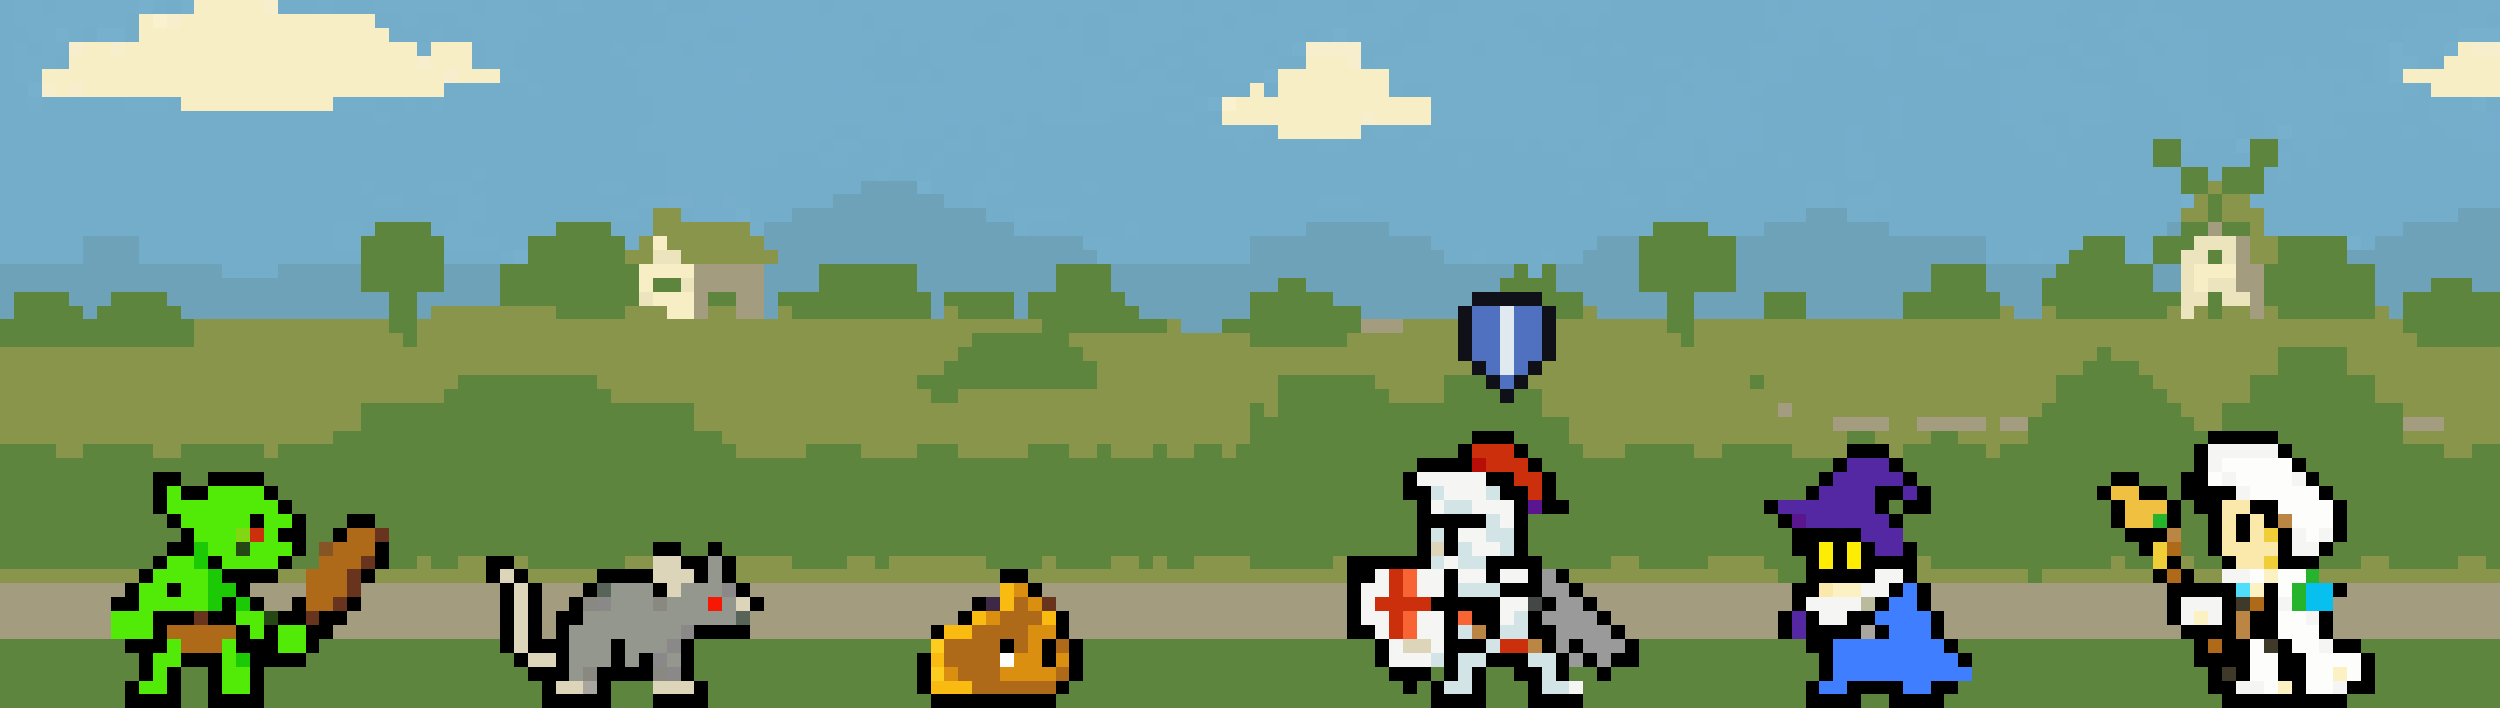
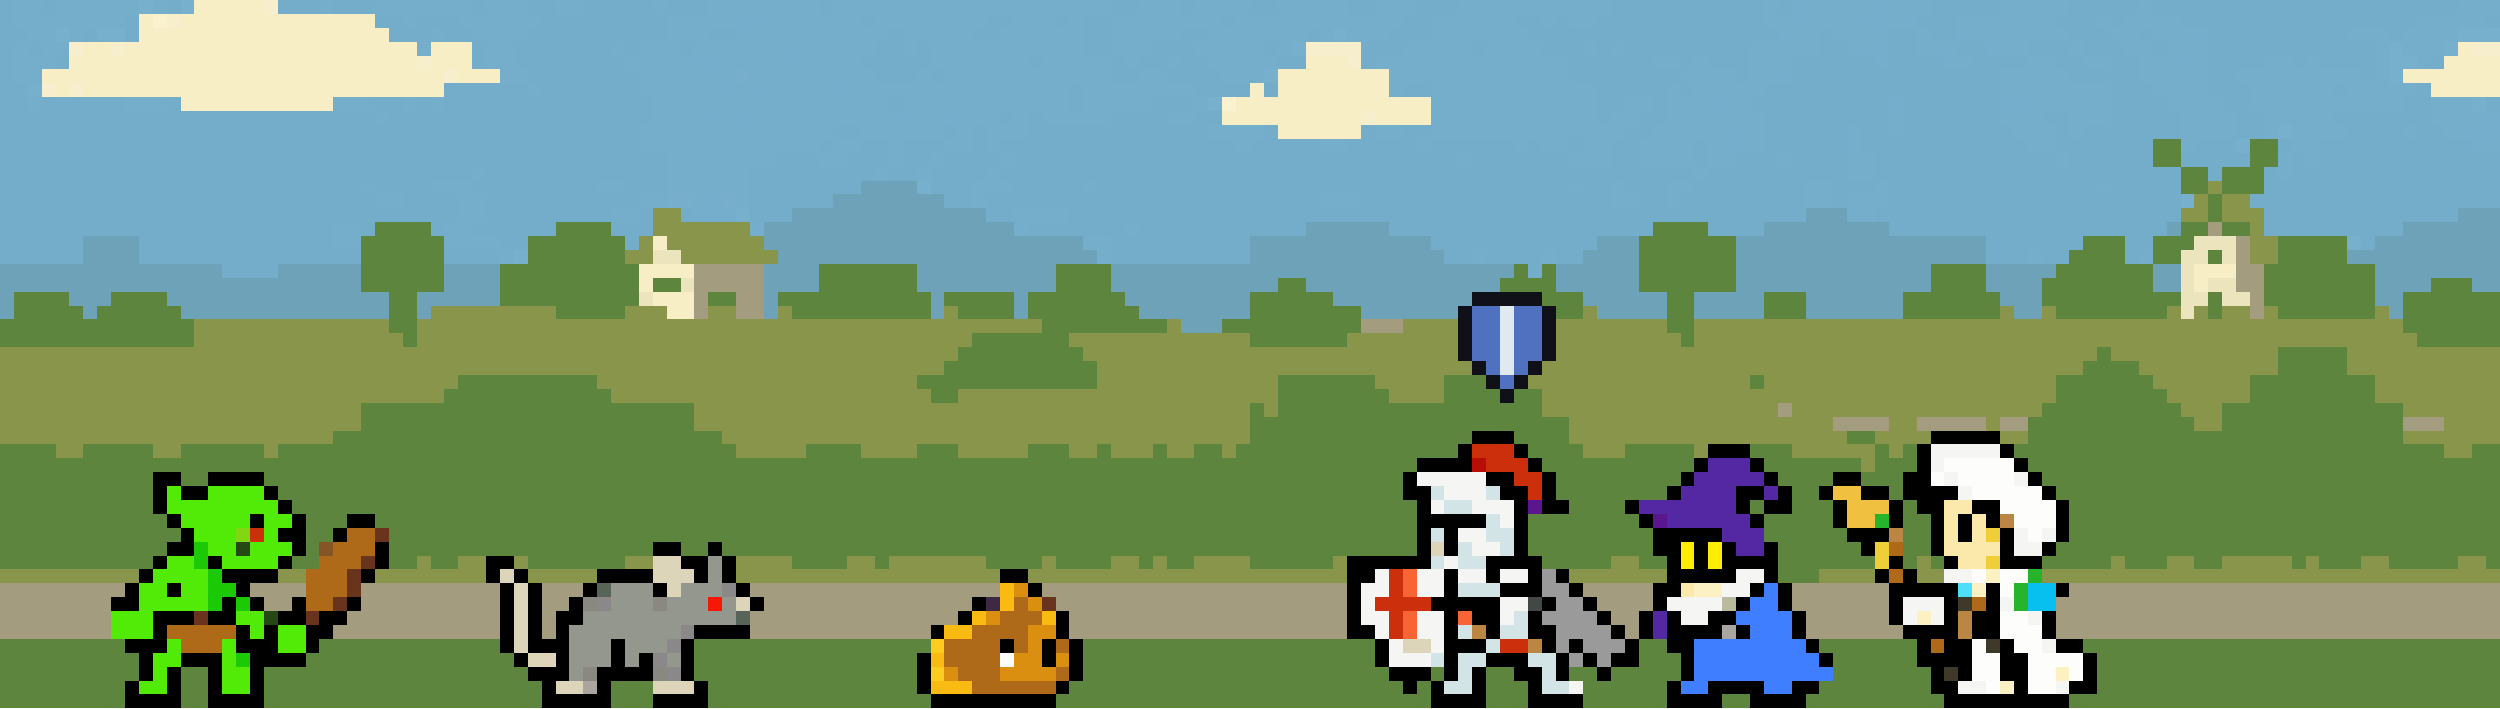
<svg xmlns="http://www.w3.org/2000/svg" viewBox="0 0 180 51" width="960" height="272" shape-rendering="crispEdges">
  <defs>
    <filter id="f">
      <feFlood flood-color="#fff" />
      <feComposite operator="in" in2="SourceAlpha" />
    </filter>
    <filter id="h" color-interpolation-filters="sRGB">
      <feComponentTransfer>
        <feFuncR type="gamma" exponent="0.6" />
        <feFuncG type="gamma" exponent="0.6" />
        <feFuncB type="gamma" exponent="0.6" />
      </feComponentTransfer>
    </filter>
    <g id="b" fill="none">
      <path stroke="#5e853d" d="M185 10.5h2m5 0h2m-9 1h2m5 0h2m-7 1h2m1 0h3m-6 1h2m1 0h3m-4 1h1m-1 1h1m36 0h1m-206 1h5m31 0h4m9 0h4m75 0h4m34 0h2m1 0h2m32 0h4m-208 1h8m28 0h6m6 0h7m73 0h7m25 0h3m2 0h3m6 0h5m23 0h8m-210 1h8m28 0h6m6 0h7m73 0h7m24 0h4m2 0h2m2 0h1m4 0h5m23 0h8m-224 1h3m11 0h8m28 0h6m4 0h10m13 0h7m10 0h4m29 0h1m1 0h1m6 0h7m14 0h4m5 0h7m8 0h8m21 0h8m-224 1h3m12 0h7m28 0h6m4 0h10m1 0h2m10 0h7m10 0h4m12 0h2m14 0h4m6 0h7m14 0h4m4 0h8m8 0h8m4 0h3m14 0h7m-227 1h9m2 0h4m6 0h2m6 0h4m3 0h4m16 0h2m6 0h10m5 0h2m3 0h11m1 0h5m1 0h7m9 0h6m10 0h8m6 0h2m5 0h3m7 0h7m3 0h10m2 0h1m3 0h8m2 0h8m3 0h5m6 0h2m5 0h4m-234 1h9m2 0h4m6 0h2m6 0h5m1 0h6m15 0h2m10 0h5m12 0h10m2 0h4m1 0h8m8 0h8m8 0h8m6 0h2m5 0h3m7 0h7m4 0h8m3 0h1m4 0h7m2 0h8m3 0h5m6 0h2m6 0h3m-213 1h2m5 0h14m14 0h2m45 0h9m4 0h10m22 0h2m51 0h8m1 0h9m4 0h2m-204 1h1m6 0h14m15 0h1m40 0h7m13 0h7m24 0h1m52 0h7m2 0h8m5 0h1m-128 1h9m73 0h1m12 0h5m-101 1h11m71 0h4m10 0h5m-199 1h8m9 0h4m42 0h10m23 0h13m13 0h7m5 0h6m16 0h1m21 0h7m7 0h9m22 0h4m6 0h7m-240 1h9m8 0h4m41 0h12m23 0h2m23 0h8m4 0h7m37 0h8m6 0h9m22 0h5m4 0h8m-240 1h9m6 0h6m35 0h24m40 0h1m1 0h19m36 0h10m3 0h13m18 0h19m-240 1h10m3 0h10m33 0h24m40 0h23m33 0h12m2 0h13m16 0h21m-240 1h11m2 0h10m31 0h28m38 0h23m20 0h2m4 0h2m5 0h27m16 0h21m-240 1h27m2 0h5m2 0h5m2 0h6m1 0h33m5 0h4m4 0h3m5 0h3m2 0h1m3 0h1m2 0h2m1 0h25m3 0h5m2 0h5m6 0h1m1 0h6m1 0h32m2 0h7m1 0h2m1 0h21m-240 1h164m1 0h75m-240 1h240m-240 1h240m-240 1h240m-240 1h240m-240 1h240m-240 1h231m1 0h2m5 0h1m-240 1h4m7 0h12m1 0h18m6 0h12m1 0h2m5 0h7m12 0h4m2 0h1m7 0h4m1 0h4m2 0h1m1 0h2m4 0h6m2 0h1m6 0h1m1 0h9m2 0h5m4 0h11m1 0h13m1 0h3m2 0h2m5 0h1m1 0h3m2 0h5m2 0h5m4 0h1m1 0h1m3 0h2m-173 1h1m104 0h3m15 0h1m-177 5h240m-240 1h240m-240 1h240m-240 1h240m-240 1h240" />
      <path stroke="#6da2b9" d="M92 13.5h4m-87 1h4m77 0h8m134 0h4m-232 1h11m72 0h14m59 0h3m44 0h3m20 0h8m-234 1h14m67 0h18m21 0h6m27 0h9m20 0h1m16 0h11m14 0h12m-240 1h20m8 0h1m7 0h4m45 0h23m12 0h13m12 0h3m7 0h18m28 0h15m14 0h10m-240 1h20m8 0h2m6 0h4m46 0h23m11 0h14m10 0h4m7 0h18m26 0h23m8 0h10m-240 1h6m3 0h11m8 0h18m4 0h6m6 0h4m19 0h4m7 0h10m4 0h29m3 0h6m7 0h14m4 0h5m7 0h2m14 0h21m8 0h10m-240 1h6m3 0h12m7 0h28m6 0h4m19 0h4m7 0h10m4 0h12m2 0h14m4 0h6m7 0h14m4 0h4m8 0h2m14 0h4m3 0h14m7 0h11m-240 1h2m9 0h2m4 0h6m2 0h6m4 0h3m4 0h16m2 0h6m19 0h1m11 0h1m5 0h1m7 0h9m6 0h10m8 0h6m2 0h5m3 0h7m7 0h3m24 0h2m8 0h3m5 0h6m2 0h5m4 0h4m-240 1h2m9 0h2m5 0h5m2 0h6m5 0h1m6 0h15m2 0h1m24 0h1m11 0h1m5 0h1m8 0h8m8 0h8m9 0h5m2 0h5m3 0h7m8 0h2m25 0h1m8 0h3m5 0h6m2 0h5m5 0h3m-125 1h3m93 0h1" />
      <path stroke="#73adca" d="M0 .5h6m1 0h1m1 0h2m1 0h10m1 0h8m2 0h1m8 0h1m7 0h3m1 0h3m7 0h1m3 0h2m2 0h5m1 0h3m8 0h1m20 0h2m3 0h1m4 0h2m5 0h2m3 0h3m11 0h11m1 0h1m10 0h5m5 0h5m1 0h22m3 0h1m8 0h1m1 0h1m3 0h5m-230 1h10m1 0h7m1 0h12m8 0h1m17 0h2m1 0h3m6 0h9m14 0h1m8 0h2m3 0h1m1 0h2m8 0h1m12 0h2m6 0h2m1 0h1m2 0h12m11 0h3m7 0h3m1 0h1m4 0h17m5 0h1m11 0h4m1 0h1m2 0h1m-230 1h8m4 0h6m1 0h13m4 0h1m2 0h1m18 0h3m1 0h2m4 0h10m3 0h2m11 0h1m5 0h2m6 0h2m5 0h2m7 0h1m5 0h3m7 0h18m3 0h1m4 0h2m1 0h2m8 0h3m2 0h1m4 0h10m3 0h1m18 0h4m-225 1h8m3 0h20m1 0h1m31 0h1m2 0h7m1 0h1m3 0h1m13 0h2m1 0h1m11 0h2m3 0h3m5 0h1m6 0h3m5 0h1m4 0h3m1 0h1m1 0h9m5 0h2m3 0h2m3 0h2m3 0h3m1 0h3m2 0h1m3 0h12m23 0h1m-225 1h6m1 0h1m2 0h10m1 0h10m3 0h1m29 0h1m2 0h8m17 0h5m7 0h1m5 0h1m1 0h2m1 0h2m5 0h2m4 0h1m14 0h6m2 0h1m1 0h3m3 0h6m1 0h4m2 0h4m2 0h2m2 0h2m5 0h4m2 0h1m1 0h4m4 0h1m-206 1h4m3 0h2m1 0h8m4 0h9m37 0h8m17 0h3m1 0h1m12 0h2m2 0h4m25 0h8m4 0h1m3 0h15m5 0h5m5 0h2m9 0h1m-195 1h11m4 0h2m1 0h8m30 0h6m1 0h7m31 0h1m8 0h4m1 0h1m9 0h2m12 0h5m1 0h1m5 0h17m8 0h3m4 0h3m6 0h1m5 0h1m23 0h2m-223 1h5m1 0h4m3 0h12m1 0h6m3 0h1m14 0h2m1 0h1m1 0h15m17 0h1m12 0h1m5 0h3m29 0h2m2 0h1m6 0h10m1 0h7m8 0h4m4 0h2m11 0h2m4 0h1m7 0h1m2 0h5m1 0h4m9 0h1m-240 1h2m1 0h1m4 0h3m1 0h45m1 0h19m25 0h1m1 0h1m5 0h4m2 0h2m27 0h1m2 0h2m7 0h9m1 0h7m3 0h2m3 0h5m4 0h2m5 0h7m7 0h2m2 0h14m5 0h1m3 0h1m-240 1h4m4 0h1m2 0h3m1 0h3m1 0h57m14 0h2m6 0h1m1 0h1m3 0h13m4 0h1m6 0h1m2 0h2m14 0h2m8 0h6m1 0h2m1 0h8m3 0h1m1 0h7m4 0h2m6 0h4m1 0h2m5 0h18m3 0h1m2 0h1m3 0h1m-240 1h5m7 0h64m13 0h1m2 0h2m1 0h3m2 0h1m1 0h17m1 0h5m2 0h5m1 0h6m1 0h1m2 0h1m2 0h2m4 0h1m4 0h6m1 0h12m2 0h7m3 0h3m3 0h1m2 0h11m2 0h18m2 0h5m3 0h2m-240 1h4m1 0h1m6 0h2m1 0h63m8 0h3m2 0h3m1 0h2m1 0h4m1 0h32m1 0h7m3 0h2m4 0h1m2 0h3m1 0h4m2 0h13m1 0h6m2 0h5m3 0h1m1 0h32m1 0h4m4 0h2m-240 1h11m1 0h6m1 0h45m1 0h13m6 0h9m1 0h2m1 0h4m1 0h50m1 0h10m2 0h22m2 0h1m3 0h1m1 0h32m2 0h4m1 0h2m2 0h2m-240 1h12m1 0h1m1 0h1m2 0h3m2 0h33m1 0h4m3 0h9m2 0h3m6 0h8m5 0h3m3 0h5m1 0h34m1 0h2m1 0h3m2 0h8m2 0h3m1 0h15m1 0h5m6 0h32m3 0h8m3 0h1m-240 1h7m6 0h2m2 0h8m1 0h31m2 0h4m2 0h11m8 0h6m8 0h2m1 0h24m3 0h18m2 0h2m1 0h9m2 0h1m3 0h21m5 0h33m2 0h5m4 0h1m2 0h1m-240 1h4m11 0h4m1 0h7m1 0h35m2 0h9m2 0h1m2 0h1m4 0h3m14 0h2m4 0h53m5 0h22m6 0h14m3 0h16m1 0h1m1 0h1m8 0h2m-240 1h4m14 0h3m6 0h27m2 0h1m4 0h1m2 0h6m4 0h3m27 0h7m1 0h12m6 0h19m4 0h4m9 0h20m7 0h10m11 0h10m-195 1h7m4 0h14m12 0h2m7 0h1m34 0h10m13 0h12m28 0h7m3 0h2m15 0h1m15 0h6m-192 1h6m4 0h16m6 0h4m44 0h10m14 0h2m1 0h4m1 0h2m29 0h3m1 0h2m4 0h1m-138 1h4m90 0h1" />
      <path stroke="#75aeca" d="M6 .5h1m1 0h1m13 0h1m8 0h2m1 0h6m1 0h1m11 0h1m3 0h7m1 0h3m3 0h1m22 0h1m1 0h1m6 0h4m9 0h2m1 0h1m2 0h2m2 0h1m2 0h3m75 0h3m1 0h1m8 0h1m1 0h3m6 0h1m-222 1h1m20 0h8m20 0h1m3 0h6m27 0h1m1 0h1m1 0h1m2 0h2m5 0h1m2 0h1m5 0h12m50 0h1m22 0h5m16 0h1m1 0h2m-219 1h1m7 0h1m13 0h2m1 0h1m25 0h1m2 0h4m28 0h1m2 0h1m2 0h1m1 0h1m1 0h1m3 0h1m2 0h2m2 0h5m1 0h1m3 0h3m4 0h1m66 0h1m1 0h3m19 0h4m-221 1h1m22 0h1m1 0h2m25 0h1m4 0h2m17 0h1m14 0h3m2 0h1m2 0h1m2 0h2m4 0h5m1 0h1m8 0h2m4 0h1m65 0h3m19 0h3m1 0h1m-199 1h3m31 0h2m36 0h1m2 0h1m1 0h2m4 0h1m2 0h5m7 0h5m47 0h1m19 0h1m2 0h1m20 0h4m-198 1h2m33 0h2m38 0h1m1 0h2m2 0h2m4 0h3m9 0h4m63 0h1m28 0h3m2 0h1m2 0h1m-212 1h1m44 0h1m26 0h1m8 0h2m3 0h1m1 0h1m1 0h3m14 0h1m2 0h2m2 0h1m55 0h1m6 0h1m1 0h2m20 0h4m2 0h1m-212 1h1m12 0h1m6 0h3m12 0h3m2 0h1m1 0h1m43 0h2m1 0h2m1 0h1m22 0h3m51 0h1m3 0h1m9 0h1m2 0h2m11 0h2m5 0h1m8 0h1m-178 1h1m47 0h1m1 0h1m6 0h1m20 0h1m51 0h4m5 0h2m8 0h1m26 0h2m1 0h1m-227 1h1m92 0h1m13 0h4m8 0h2m2 0h3m1 0h1m8 0h1m40 0h4m4 0h1m2 0h1m7 0h1m24 0h1m1 0h2m-227 1h1m1 0h1m80 0h1m27 0h1m5 0h2m5 0h1m6 0h1m47 0h1m7 0h2m40 0h1m-231 1h3m1 0h1m123 0h1m12 0h1m9 0h1m35 0h1m1 0h1m37 0h1m1 0h2m-227 1h1m6 0h1m175 0h1m32 0h2m4 0h1m-222 1h1m1 0h1m1 0h2m3 0h2m33 0h1m4 0h1m11 0h2m25 0h1m7 0h1m34 0h1m2 0h1m3 0h2m8 0h1m4 0h1m15 0h1m43 0h3m-221 1h2m6 0h2m8 0h1m31 0h2m5 0h1m11 0h1m48 0h3m18 0h2m77 0h2m-208 1h1m7 0h1m35 0h2m9 0h2m27 0h4m56 0h2m63 0h1m-203 1h1m27 0h2m6 0h2m20 0h1m18 0h1m7 0h1m-58 1h2m6 0h4m42 0h2m-44 1h1m42 0h1m26 0h1m4 0h1m34 0h1m7 0h1" />
      <path stroke="#75aecb" d="M11 .5h1m58 0h1m6 0h1m3 0h8m1 0h4m1 0h1m1 0h6m4 0h3m2 0h3m3 0h1m5 0h2m9 0h11m11 0h1m2 0h5m1 0h3m5 0h5m5 0h1m45 0h1m1 0h4m1 0h3m-222 1h1m59 0h5m2 0h7m1 0h3m1 0h1m1 0h1m5 0h1m1 0h1m3 0h2m1 0h4m15 0h6m2 0h1m1 0h2m12 0h2m1 0h4m2 0h1m4 0h7m5 0h4m43 0h6m1 0h3m-232 1h2m1 0h1m66 0h3m2 0h11m1 0h1m1 0h2m4 0h1m1 0h1m1 0h1m3 0h2m9 0h1m2 0h1m7 0h1m1 0h5m19 0h2m1 0h4m2 0h1m3 0h7m3 0h2m1 0h3m11 0h2m5 0h1m22 0h6m1 0h4m-231 1h2m63 0h1m1 0h3m1 0h4m1 0h1m1 0h6m2 0h1m1 0h2m3 0h2m1 0h2m5 0h1m20 0h3m2 0h3m3 0h1m1 0h1m9 0h5m2 0h1m4 0h2m4 0h2m3 0h1m3 0h2m1 0h3m12 0h1m26 0h1m1 0h10m-234 1h1m1 0h2m10 0h1m54 0h5m2 0h4m1 0h5m5 0h6m2 0h1m1 0h1m3 0h1m22 0h9m6 0h2m1 0h1m3 0h3m12 0h1m4 0h2m2 0h1m3 0h3m1 0h1m4 0h2m1 0h1m32 0h7m1 0h3m-236 1h3m2 0h1m8 0h4m54 0h7m1 0h9m3 0h1m1 0h8m1 0h1m26 0h9m8 0h4m1 0h2m16 0h5m5 0h5m2 0h6m1 0h2m1 0h1m27 0h2m1 0h2m1 0h2m1 0h2m-238 1h4m11 0h4m55 0h6m1 0h1m1 0h5m1 0h4m1 0h8m2 0h1m1 0h1m1 0h1m1 0h1m22 0h2m1 0h7m5 0h1m1 0h5m17 0h8m3 0h4m3 0h1m1 0h4m1 0h1m1 0h1m29 0h9m-238 1h5m5 0h1m4 0h2m58 0h17m1 0h10m5 0h1m1 0h1m3 0h1m16 0h1m3 0h8m2 0h1m2 0h3m1 0h2m20 0h6m4 0h2m1 0h1m3 0h9m5 0h1m22 0h4m1 0h4m-237 1h1m1 0h4m3 0h1m65 0h4m1 0h1m1 0h11m1 0h2m1 0h3m1 0h1m2 0h1m1 0h2m5 0h1m17 0h2m1 0h9m1 0h2m2 0h7m9 0h1m7 0h3m2 0h3m11 0h3m9 0h1m1 0h2m21 0h3m4 0h2m-235 1h4m1 0h1m4 0h1m3 0h1m57 0h14m2 0h6m1 0h1m1 0h2m33 0h1m1 0h8m3 0h5m2 0h1m9 0h1m8 0h3m1 0h1m13 0h1m2 0h2m5 0h1m3 0h1m2 0h1m18 0h2m5 0h3m-234 1h3m1 0h1m1 0h1m64 0h13m1 0h1m3 0h1m3 0h2m1 0h1m39 0h2m1 0h2m2 0h4m1 0h2m1 0h1m19 0h2m31 0h1m18 0h2m5 0h2m-233 1h1m1 0h1m3 0h1m3 0h1m63 0h8m3 0h2m3 0h1m2 0h1m4 0h1m40 0h3m3 0h3m1 0h2m8 0h2m13 0h1m50 0h1m5 0h1m-172 1h1m13 0h6m9 0h1m2 0h1m4 0h1m50 0h1m10 0h2m71 0h2m-176 1h2m14 0h6m17 0h2m58 0h1m74 0h3m-176 1h1m13 0h1m2 0h1m2 0h1m16 0h1m49 0h1m9 0h2m1 0h3m72 0h1" />
      <path stroke="#75aecc" d="M.5 7v1m1-2v2m79-4v1m0 10v1m1-12v1m0 3v1m0 5v2m1-10v1m0 8v1m1-15v1m0 6v1m1-8v1m0 4v1m2-4v2m4 1v1m5 1v1m3-1v1m50-2v1m5-1v1m1 1v1m1-1v2m3-9v1m0 2v1m1-6v2m4 7v2m1-10v1m0 1v1m1-4v2m0 1v2m1 2v1m1-7v1m3 1v2m1-3v1m2 0v1m1 3v1m1-1v1m12-4v1m1-3v1m20 6v2m1-3v2m1-2v1m1-1v1m3-1v1m1-1v1m21-5v1" />
      <path stroke="#76accc" d="M.5 6v1" />
      <path stroke="#76aecc" d="M78.5 14v1m1-1v1m3-1v1m1-10v1m152-4v1m1-3v2m1 3v1m0 8v1" />
      <path stroke="#77b0cc" d="M32.5 6v1m2-5v1m3-1v1m1-1v1m2-3v1m3-1v1m24 17v1m16-4v1m13-3v1m21-7v1m4-3v1m2-3v1m3-2v1m61 11v1m4-5v1m3-2v1m5 7v1m3-15v3m1-2v1m3-2v1m1-2v1m1-1v1m0 4v1m1-6v1m15 1v1" />
      <path stroke="#89954a" d="M189 13.5h1m-2 1h1m1 0h2m-115 1h2m108 0h2m1 0h3m-116 1h7m108 0h1m-117 1h1m1 0h7m107 0h2m-119 1h2m2 0h7m106 0h2m-177 4h1m43 0h9m5 0h3m3 0h2m3 0h1m11 0h1m45 0h1m29 0h1m2 0h1m8 0h1m1 0h1m1 0h2m1 0h1m7 0h1m30 0h1m3 0h1m-237 1h23m2 0h5m14 0h14m2 0h45m9 0h1m16 0h19m2 0h51m18 0h1m1 0h2m2 0h13m-240 1h23m1 0h6m14 0h15m1 0h40m7 0h13m7 0h24m1 0h52m7 0h2m8 0h5m1 0h13m-240 1h99m9 0h73m1 0h12m5 0h41m-240 1h98m11 0h71m4 0h10m5 0h41m-232 1h9m4 0h42m10 0h23m13 0h13m7 0h5m6 0h16m1 0h21m7 0h7m9 0h22m4 0h6m-224 1h8m4 0h41m12 0h23m2 0h23m8 0h4m7 0h37m8 0h6m9 0h22m5 0h4m-223 1h6m6 0h35m24 0h40m1 0h1m19 0h17m1 0h18m10 0h3m13 0h18m-211 1h3m10 0h33m24 0h40m23 0h19m4 0h2m5 0h1m14 0h2m16 0h13m-208 1h2m10 0h31m28 0h38m23 0h20m2 0h4m2 0h5m27 0h16m-192 1h2m5 0h2m5 0h2m6 0h1m33 0h5m4 0h4m3 0h5m3 0h2m1 0h3m1 0h2m2 0h1m25 0h3m5 0h2m5 0h6m1 0h1m6 0h1m32 0h2m7 0h1m2 0h1m-55 1h1m66 6h1m2 0h5m-235 1h7m12 0h1m18 0h6m12 0h1m2 0h5m7 0h12m4 0h2m1 0h7m4 0h1m4 0h2m1 0h1m2 0h4m6 0h2m1 0h6m1 0h1m9 0h2m5 0h4m11 0h1m13 0h1m3 0h2m2 0h5m1 0h1m3 0h2m5 0h2m5 0h4m1 0h1m1 0h3m2 0h14m-240 1h53m1 0h104m3 0h15m1 0h63" />
      <path fill="#a49c7e" d="M189 16h1v1h-1m2 0h1v2h-1m-111 0h5v2h-5m111-2h2v2h-2m-111 0h1v2h-1m3-2h2v2h-2m109-2h1v2h-1m-64 0h3v1h-3m94-1h1v1h-1m-64 5h1v1h-1m4 0h4v1h-4m6-1h5v1h-5m6-1h2v1h-2m29-1h3v1h-3m-203 11h240v4h-240" />
      <path stroke="#ece4bd" d="M76.5 21v1m1-4v1m1-1v1m1 1v1m108-3v5m1-6v2m0 2v1m1-5v1m0 2v1m1-4v2m0 1v2m1-1v1" />
      <path stroke="#f6eecd" d="M49 .5h1m162 0h1m-171 1h1m176 0h2m-186 2h1m2 0h1m85 0h4m80 0h2m-150 1h1m66 0h1m-66 1h1m-30 1h1m1 0h1m175 1h1m3 0h2m-89 1h1" />
      <path stroke="#f8eec6" d="M44 .5h5m164 0h6m-179 1h1m2 0h14m153 0h9m-179 1h18m152 0h11m-185 1h2m1 0h21m1 0h3m143 0h1m2 0h14m-189 1h25m1 0h3m60 0h3m79 0h18m-191 1h29m1 0h3m56 0h8m73 0h23m-192 1h1m1 0h26m58 0h1m1 0h8m75 0h19m-181 1h11m65 0h14m77 0h1m1 0h3m-97 1h10m1 0h4m-11 1h6m-51 8h1m-2 2h4m108 0h3m-115 1h1m111 0h1m-112 1h3m-2 1h2" />
      <path stroke="#faf2ce" d="M41 1.5h1m76 6h1" />
    </g>
    <g id="a" fill="none">
      <path stroke="#000" d="M5 7.5h2m2 0h4m-8 1h1m1 0h2m4 0h1m-9 1h1m8 0h1m-9 1h1m5 0h1m2 0h1m3 0h2m-14 1h1m6 0h2m2 0h1m-13 1h2m7 0h1m5 0h1m-17 1h1m3 0h1m4 0h1m6 0h1m-18 1h1m5 0h4m6 0h1m-18 1h1m2 0h1m4 0h1m-10 1h2m6 0h1m1 0h1m2 0h1m3 0h1m-15 1h3m1 0h2m3 0h2m1 0h2m-14 1h1m5 0h1m1 0h1m2 0h2m-15 1h3m5 0h3m2 0h1m-13 1h1m2 0h3m2 0h4m-12 1h1m1 0h1m2 0h1m2 0h1m-10 1h1m2 0h1m2 0h1m2 0h1m-10 1h4m2 0h4" />
      <path stroke="#1bca04" d="M8.5 12v2m1 0v3m1-2v1m1 0v1m0 3v1" />
      <path stroke="#264814" d="M11 12.5h1m1 5h1" />
      <path stroke="#51eb07" d="M2.5 17v2m1-2v2m1-4v4m0 3v1m1-9v3m0 3v3m1-15v2m0 3v2m0 1v1m0 2v2m1-12v2m0 2v4m1-8v3m0 2v3m1-9v5m1-5v6m0 5v4m1-15v3m0 2v1m0 3v1m0 3v2m1-15v2m0 2v2m0 3v2m1-10v5m1-4v1m0 1v1m0 5v2m1-2v2" />
      <path stroke="#69341d" d="M8.5 17v1m8-1v1m2-2v1m1-3v2m1-3v1m1-3v1" />
      <path stroke="#81d712" d="M11 11.5h1" />
      <path stroke="#855526" d="M17 12.5h1" />
      <path stroke="#ae6919" d="M19 11.5h2m-3 1h3m-4 1h3m-4 1h3m-3 1h3m-3 1h2m-12 2h5m-4 1h3" />
      <path stroke="#cc2f0c" d="M12 11.5h1" />
    </g>
    <clipPath id="c">
      <rect x="0" y="0" width="24" height="15" />
    </clipPath>
    <clipPath id="d">
      <rect x="0" y="16" width="24" height="8" />
    </clipPath>
    <g id="e" fill="none">
      <path stroke="#000" d="M2.5 13v2m1-2v1m0 1v5m1-6v1m0 5v1m1-6v5m0 1v1m1-3v1m0 1v3m1-7v5m0 1v1m1-8v2m0 5v1m1-9v1m0 7v1m1-10v1m0 6v3m1-10v1m0 4v3m1-8v1m0 6v1m1-8v1m0 5v2m1-10v1m0 2v1m0 7v1m1-12v1m0 10v1m1-11v1m0 5v3m0 1v1m1-11v2m0 3v1m0 3v2m1-12v1m0 5v1m1-6v2m0 3v1m1-4v1m0 2v1m1-3v1" />
      <path stroke="#586458" d="M10 15.5h1m9 2h1" />
      <path stroke="#898981" d="M9.5 16v1m0 4v1m5-6v1m0 4v1" />
      <path stroke="#8b888a" d="M10.5 16v1m4 3v1m1-2v1m0 1v1m1-4v1m3-4v1" />
      <path stroke="#94978e" d="M8.5 18v4m1-5v4m1-4v4m1-6v4m1-4v6m1-6v5m1-3v3m1-4v3m0 1v1m1-6v3m1-3v3m1-5v3m0 1v1m1-2v2" />
      <path stroke="#a9a59f" d="M9 22.5h1" />
      <path stroke="#dcd5b9" d="M3.5 14v1m1 0v5m1 0v1m1-1v1m1 1v1m1-1v1m6-10v2m0 7v1m1-10v3m0 6v1m1-9v1m0 7v1m4-7v1" />
      <path stroke="#f51804" d="M18 16.5h1" />
    </g>
    <clipPath id="i">
      <rect x="0" y="0" width="24" height="18" />
    </clipPath>
    <clipPath id="j">
      <rect x="0" y="19" width="24" height="5" />
    </clipPath>
    <g id="k" fill="none">
      <path stroke="#000" d="M12 14.5h2m0 1h1m-5 1h1m-2 1h1m6 0h1m-10 1h1m8 0h1m-5 1h1m2 0h1m1 0h1m-12 1h1m8 0h1m1 0h1m-12 1h1m10 0h1m-12 1h1m9 0h1m-10 1h9" />
      <path stroke="#3d2946" d="M11 16.5h1" />
      <path stroke="#69341d" d="M15 16.5h1" />
      <path stroke="#ae6919" d="M13 16.5h1m-2 1h3m-5 1h4m-6 1h4m1 0h1m2 0h1m-9 1h4m-3 1h3m4 0h1m-7 1h6" />
      <path stroke="#da8f11" d="M13 15.5h1m0 1h1m-4 1h1m2 1h2m-2 1h1m-2 1h2m1 0h1m-9 1h1m3 0h4" />
      <path stroke="#f9bb11" d="M12 15.5h1m-1 1h1m-3 1h1m4 0h1m-8 1h2m-3 2h1m-1 2h3" />
      <path stroke="#fccd1f" d="M7.5 19v1m0 1v1" />
      <path stroke="#fdfdfb" d="M12 20.5h1" />
    </g>
    <clipPath id="l">
      <rect x="0" y="0" width="24" height="19" />
    </clipPath>
    <clipPath id="m">
      <rect x="0" y="20" width="24" height="4" />
    </clipPath>
    <g id="n" fill="none">
      <path stroke="#000" d="M2.5 19v2m1-3v1m0 1v1m1-4v1m0 3v1m1-6v1m0 3v1m1-6v1m0 3v1m0 3v1m1-15v1m0 4v1m0 5v2m0 1v1m1-17v3m0 6v1m0 1v2m0 3v1m1-18v1m0 6v3m0 1v2m0 2v3m1-19v1m0 2v6m0 1v1m0 4v2m1-18v1m0 2v2m0 4v1m0 1v1m0 4v1m1-17v1m0 2v1m0 5v2m0 1v3m0 1v1m1-17v1m0 5v1m0 5v2m0 1v1m0 1v3m1-19v2m0 3v1m0 5v1m0 2v1m0 3v1m1-18v1m0 3v3m0 1v8m0 1v1m1-18v1m0 3v1m0 5v1m0 5v2m1-18v1m0 1v6m0 7v1m1-15v2m0 4v1m0 7v2m1-10v1m0 7v1m1-9v1m0 5v2m1-8v2m0 3v1m1-6v6" />
      <path stroke="#434847" d="M9 16.5h1" />
      <path stroke="#5a168e" d="M9 9.5h1" />
      <path stroke="#b90d08" d="M13 6.5h1" />
      <path stroke="#bb8643" d="M9.5 19v1m4-2v1" />
      <path stroke="#cc2f0c" d="M11 5.5h3m-4 1h3m-4 1h2m-2 1h1m9 6h1m-1 1h1m-3 1h4m-2 1h1m-1 1h1m-10 1h2" />
      <path stroke="#d3e4e7" d="M12 8.5h1m3 0h1m-3 1h2m-4 1h1m-2 1h2m3 0h1m-6 1h1m2 0h1m-2 1h2m1 0h1m-5 2h3m-5 2h1m-1 1h2m2 0h1m-3 1h1m-5 1h2m3 0h2m1 0h1m-9 1h1m5 0h1m-8 1h2m5 0h2" />
      <path stroke="#dcd5b9" d="M16 12.5h1m0 7h2" />
      <path stroke="currentColor" d="M3.5 19v1m1-2v3m1-4v3m1-4v3m0 1v1m1-6v5m1-6v2m0 1v1" />
      <path stroke="#f5f6f3" d="M13 7.5h5m-5 1h3m-5 1h3m2 0h1m-6 1h1m1 1h2m-3 1h2m1 1h1m-6 1h2m1 0h2m1 0h2m2 0h1m-5 1h2m2 0h2m-12 1h2m9 0h1m-11 1h1m4 0h2m2 0h2m-6 1h2m2 0h1m-5 1h1m2 0h1m-3 1h3m-14 2h1" />
      <path stroke="#f86433" d="M14.5 17v1m4-4v2m0 1v2" />
    </g>
    <g id="o" fill="none">
      <path stroke="#101018" d="M.5 1v4m1-5v1m0 4v1m1-6v1m0 5v1m1-7v1m0 6v1m1-8v1m0 5v1m1-7v1m0 4v1m1-5v4" />
      <path stroke="#5070c0" d="M1.5 1v4m1-4v5m1 0v1m1-6v5m1-5v4" />
      <path stroke="#e0e8f0" d="M3.5 1v5" />
    </g>
    <g id="p" fill="none">
      <path stroke="#000" d="M11 5.5h3m-4 1h1m3 0h1m-6 1h1m5 0h1m-8 1h1m1 0h2m4 0h1m-9 1h2m1 0h1m7 0h1m-10 1h1m7 0h1m-6 1h5m-9 1h1m2 0h1m1 0h1m1 0h2m-9 1h4m1 0h1m1 0h1m-8 1h1m2 0h5m-9 1h1m1 0h1m5 0h2m-10 1h1m2 0h1m5 0h1m-11 1h1m4 0h2m2 0h1m1 0h1m-12 1h1m3 0h1m1 0h4m1 0h1m-13 1h1m8 0h2m-12 1h1m9 0h1m-1 1h1m-10 1h2m2 0h4m2 0h1m-10 1h4m2 0h4" />
      <path stroke="#5428a3" d="M11 6.5h3m-4 1h5m-6 1h1m2 0h4m-4 1h7m-8 1h6m-7 1h3m-3 1h2m5 5h1m-1 1h1" />
      <path stroke="#5a168e" d="M17 10.5h1" />
      <path stroke="currentColor" d="M9 15.5h1m-1 1h2m-3 1h4m-4 1h3m-4 1h8m-9 1h9m-10 1h10m-7 1h2m4 0h2" />
      <path stroke="#a9a59f" d="M12 18.5h1" />
      <path stroke="#baba9c" d="M12 16.5h1" />
      <path stroke="#f5f6f3" d="M10 14.5h2m-1 1h2m0 1h4m-3 1h2" />
      <path stroke="#fbe8ab" d="M15 15.5h1" />
      <path stroke="#fbf1c3" d="M13 15.5h2" />
      <path stroke="#fded05" d="M13.5 12v2m2-2v2" />
    </g>
    <g id="q" fill="none">
      <path stroke="#000" d="M3.5 20v3m1-4v1m0 2v1m1-14v3m0 3v1m0 3v1m0 3v1m1-16v1m0 3v1m0 4v2m0 4v1m1-17v1m0 5v1m0 9v1m1-18v1m0 6v1m0 6v4m1-19v1m0 5v3m0 5v3m0 1v1m1-20v1m0 4v2m0 4v4m0 4v1m1-20v1m0 4v1m0 7v2m0 4v1m1-20v1m0 5v2m0 7v3m0 1v1m1-20v1m0 3v1m0 4v1m0 1v6m0 1v2m1-20v1m0 3v5m0 2v1m0 2v1m0 1v3m1-18v5m0 5v1m0 2v3m1-14v2m0 5v2m0 2v1m1-10v2m0 2v1m0 1v3m1-10v1m0 2v1m0 2v1m1-7v1m0 2v2m1-6v1m0 3v1m1-5v1m0 1v2m1-3v1" />
      <path fill="#07c0ef" d="M6 15h2v2h-2" />
      <path stroke="currentColor" d="M20 8.5h2m-4 1h3m-2 1h2" />
      <path stroke="#26b42c" d="M7.5 14v1m1 0v2m10-7v1" />
      <path stroke="#3f3929" d="M10.5 19v1m2-4v1m1 4v1" />
      <path stroke="#4fddfc" d="M12 15.5h1" />
      <path stroke="#ae6919" d="M11.5 16v1m3 2v1m3-8v1m0 1v1" />
      <path stroke="#bb8643" d="M9.5 10v1m3 6v2m5-8v1" />
      <path stroke="#f0ce38" d="M10.5 11v1m0 1v1m8-2v2" />
      <path stroke="#f5f6f3" d="M10 5.5h5m-1 1h1m-7 1h1m4 0h1m-2 1h1m-7 3h1m1 0h1m-2 1h2m3 2h2m-5 2h1m4 0h3m-10 1h1m6 0h1m1 0h1m-11 2h1m-2 3h1m5 0h2" />
      <path stroke="#fbe8ab" d="M10.5 12v1m1-3v4m1-5v1m0 2v2m1-5v4" />
      <path stroke="#fbf1c3" d="M5.5 21v1m4 0v1m1-9v1m1 0v1m4 1v1" />
      <path stroke="#fdfdfb" d="M4.5 20v2m1-2v1m1-12v2m0 9v3m1-15v4m0 6v5m1-15v3m0 3v1m0 2v3m1-14v4m0 4v2m0 1v2m1-13v3m0 11v3m1-17v3m0 5v1m0 4v3m1-16v2m1-2v1m1 0v1" />
    </g>
  </defs>
  <use href="#b" transform="translate(-30 0)" />
  <g transform="translate(6 27)">
    <g>
      <animate attributeName="visibility" values="visible;hidden" calcMode="discrete" begin="-10s" dur="1s" repeatCount="indefinite" />
      <use href="#a" />
    </g>
    <g visibility="hidden">
      <animate attributeName="visibility" values="hidden;visible" calcMode="discrete" begin="-10s" dur="1s" repeatCount="indefinite" />
      <g>
        <use href="#a" clip-path="url(#c)" transform="translate(0 1)" />
        <use href="#a" clip-path="url(#d)" />
      </g>
    </g>
  </g>
  <g transform="translate(33 27)">
    <g>
      <animate attributeName="visibility" values="visible;hidden" calcMode="discrete" begin="-10s" dur="1s" repeatCount="indefinite" />
      <use href="#e" />
    </g>
    <g visibility="hidden">
      <animate attributeName="visibility" values="hidden;visible" calcMode="discrete" begin="-10s" dur="1s" repeatCount="indefinite" />
      <g>
        <use href="#e" clip-path="url(#i)" transform="translate(0 1)" />
        <use href="#e" clip-path="url(#j)" />
      </g>
    </g>
  </g>
  <g transform="translate(60 27)">
    <g>
      <animate attributeName="visibility" values="visible;hidden" calcMode="discrete" begin="-10s" dur="1s" repeatCount="indefinite" />
      <use href="#k" />
    </g>
    <g visibility="hidden">
      <animate attributeName="visibility" values="hidden;visible" calcMode="discrete" begin="-10s" dur="1s" repeatCount="indefinite" />
      <g>
        <use href="#k" clip-path="url(#l)" transform="translate(0 1)" />
        <use href="#k" clip-path="url(#m)" />
      </g>
    </g>
  </g>
  <g transform="translate(96 27)">
    <g>
      <use href="#n" transform="translate(-2 0) translate(26 0) scale(-1 1)" color="#9a9a9a" />
    </g>
    <use href="#o" transform="translate(9 -6)" />
  </g>
-   <g transform="translate(123 27)">
+   <g transform="translate(113 27)">
    <g>
      <use href="#p" transform="translate(-2 0) translate(26 0) scale(-1 1)" color="#3f7fff" />
    </g>
  </g>
-   <g transform="translate(150 27)">
+   <g transform="translate(130 27)">
    <g>
      <use href="#q" transform="translate(-2 0) translate(26 0) scale(-1 1)" color="#f0c040" />
    </g>
  </g>
</svg>
